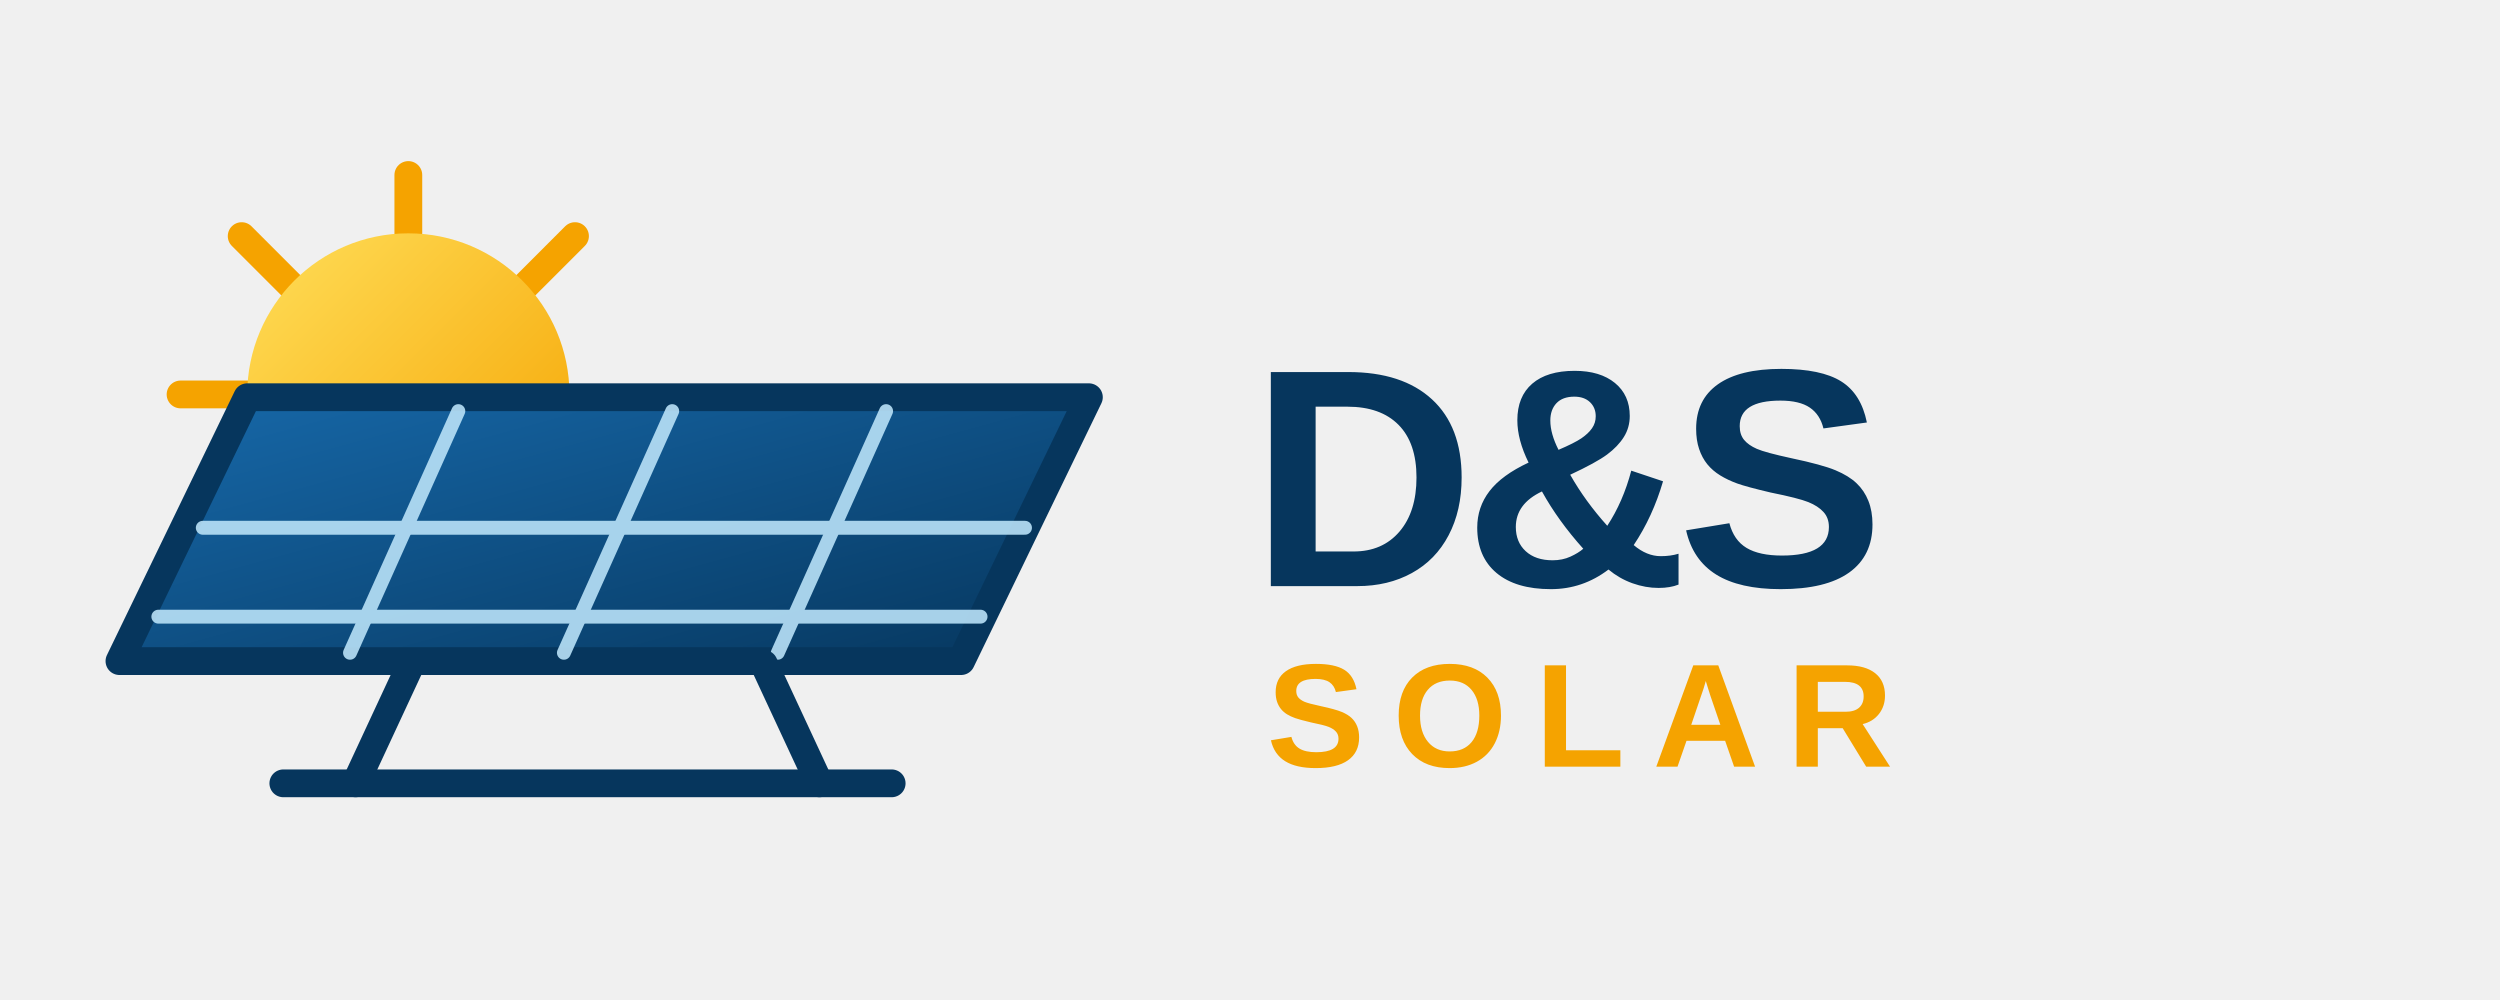
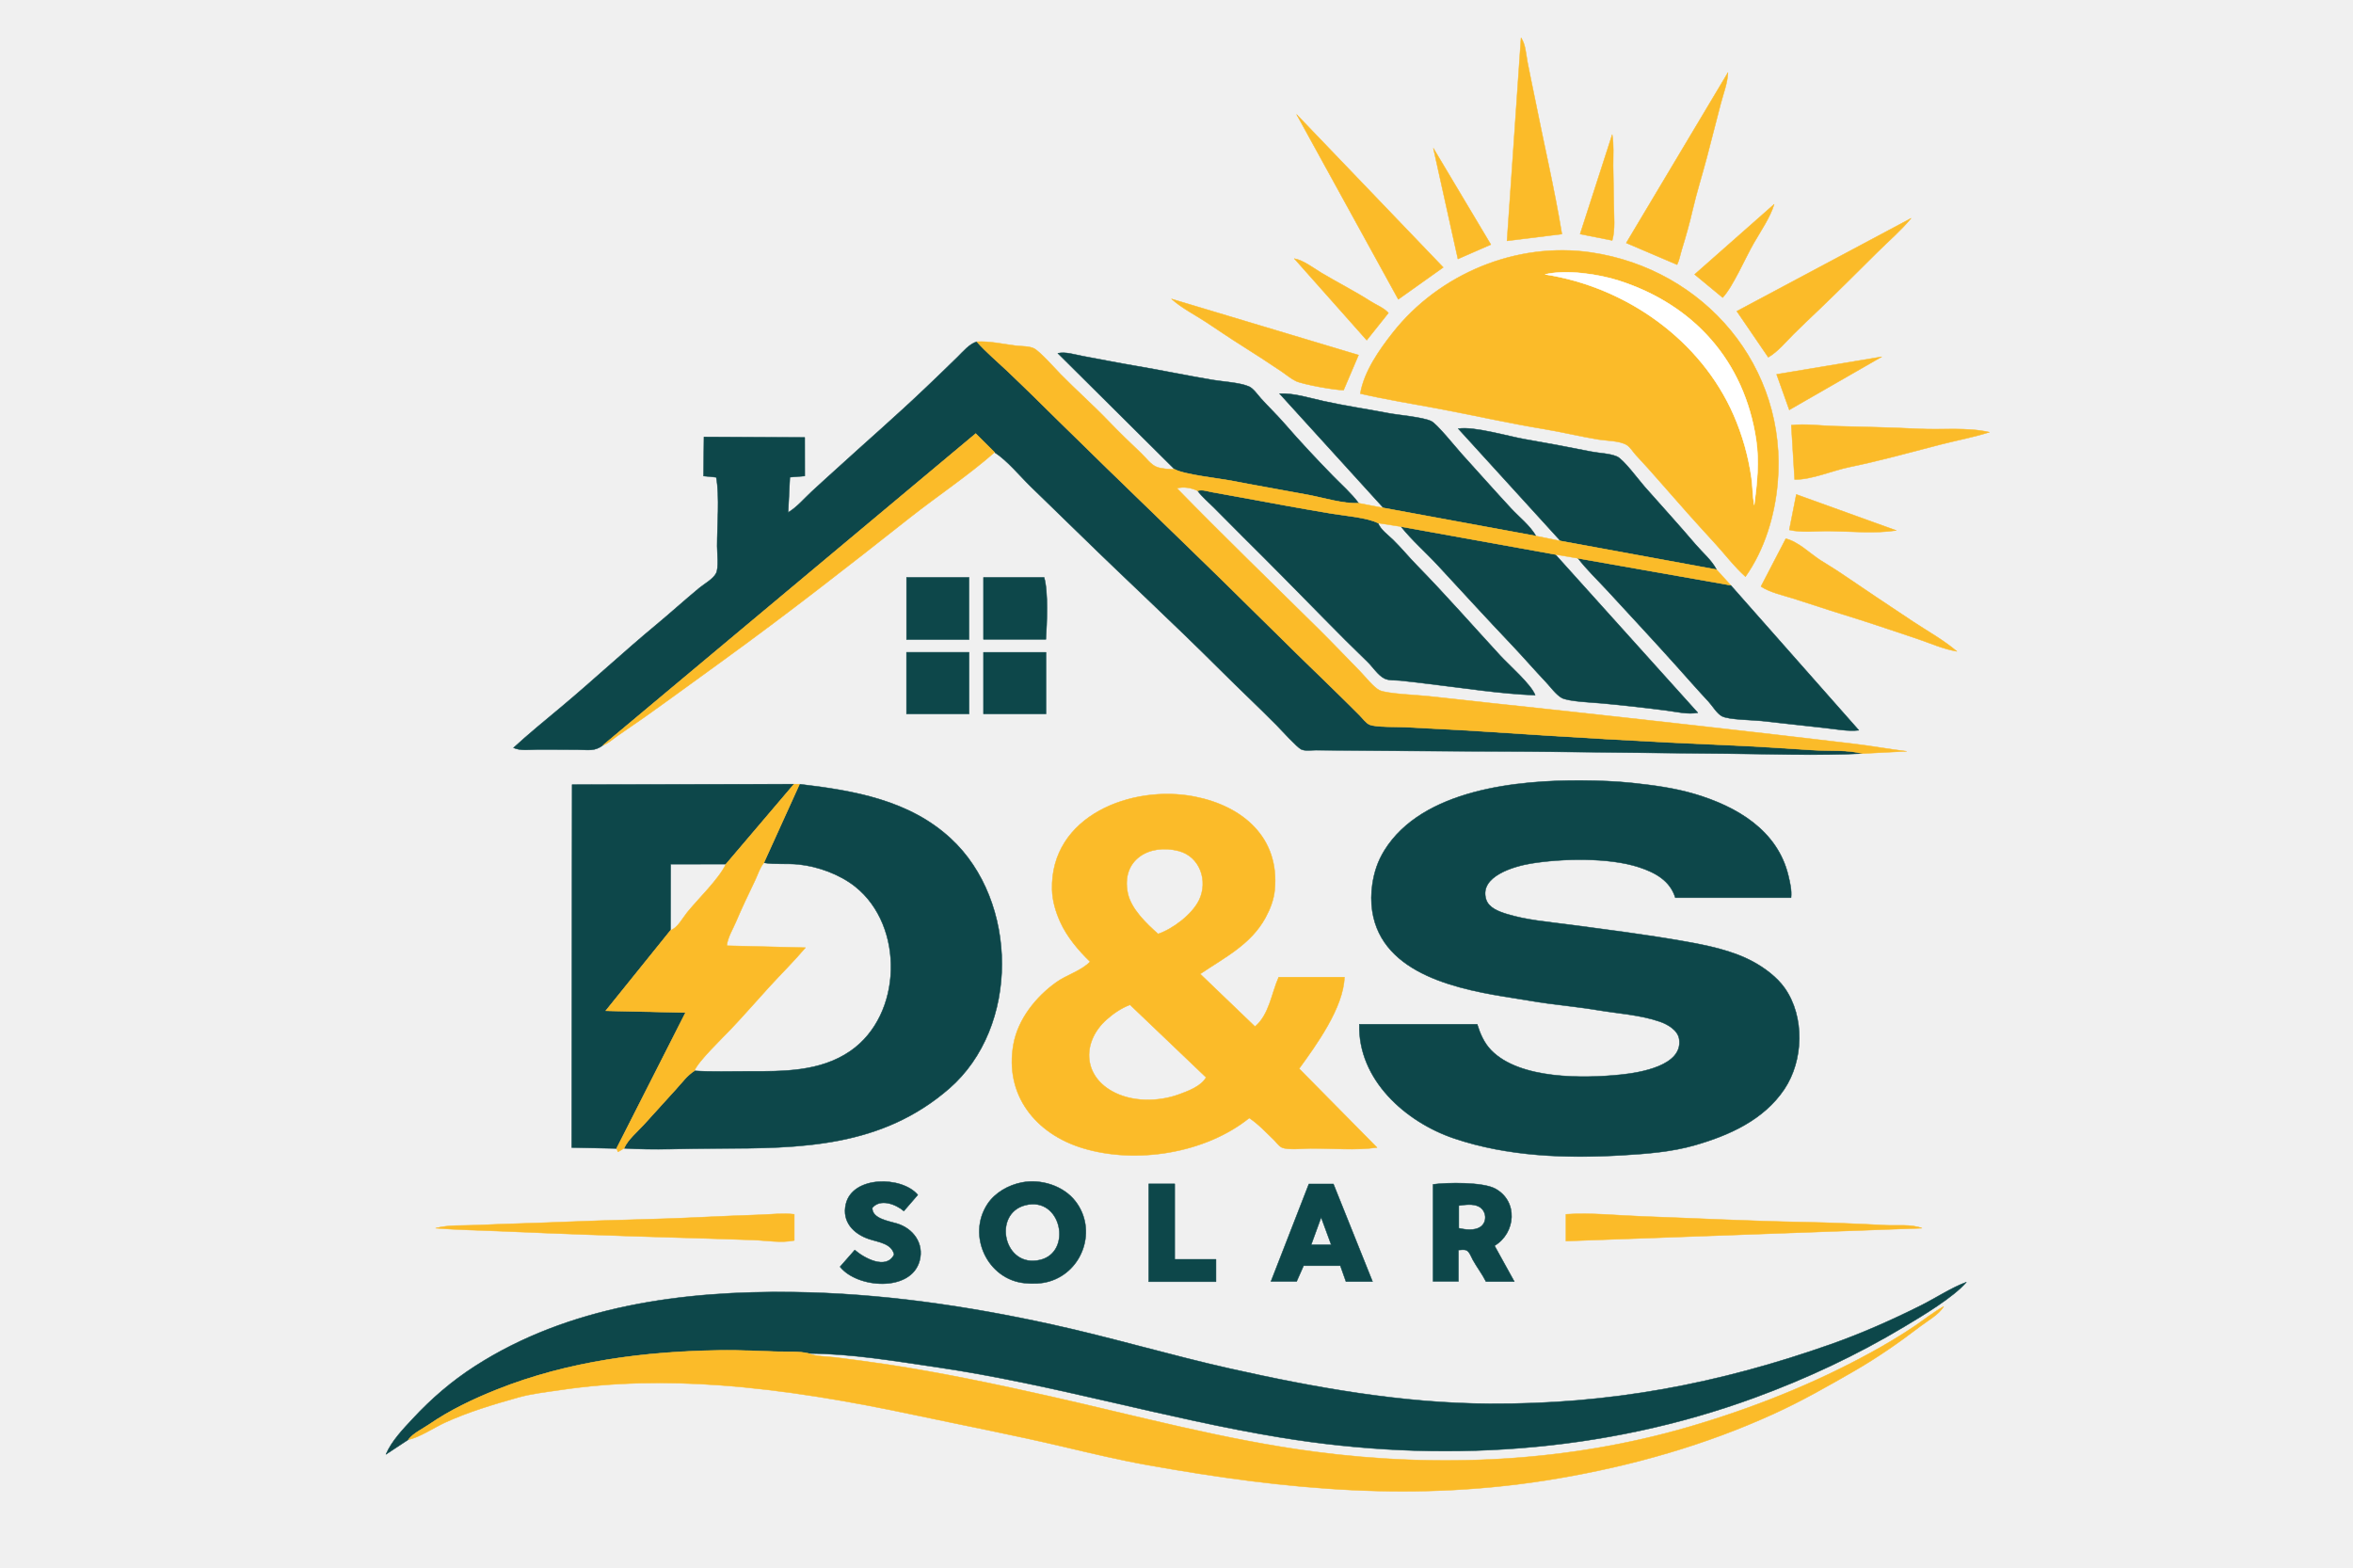
- <svg xmlns="http://www.w3.org/2000/svg" viewBox="0 0 900 360" role="img" aria-labelledby="title desc">
-   <defs>
-     <linearGradient id="panel" x1="0" y1="0" x2="1" y2="1">
-       <stop offset="0" stop-color="#1769aa" />
-       <stop offset="1" stop-color="#06365d" />
-     </linearGradient>
-     <linearGradient id="sun" x1="0" y1="0" x2="1" y2="1">
-       <stop offset="0" stop-color="#ffde59" />
-       <stop offset="1" stop-color="#f5a300" />
-     </linearGradient>
-   </defs>
-   <g fill="none" stroke="#f5a300" stroke-linecap="round" stroke-width="10">
-     <path d="M147 94V63" />
-     <path d="M110 108L87 85" />
-     <path d="M184 108L207 85" />
-     <path d="M96 142H65" />
-   </g>
-   <circle cx="147" cy="142" r="58" fill="url(#sun)" />
-   <path d="M89 143H392L346 238H43Z" fill="url(#panel)" stroke="#06365d" stroke-linejoin="round" stroke-width="10" />
-   <g fill="none" stroke="#b8e1f7" stroke-linecap="round" stroke-width="5" opacity=".9">
-     <path d="M73 190H369" />
-     <path d="M57 222H353" />
-     <path d="M165 148L126 235" />
-     <path d="M242 148L203 235" />
-     <path d="M319 148L280 235" />
-   </g>
-   <g fill="none" stroke="#06365d" stroke-linecap="round" stroke-width="10">
-     <path d="M148 239L128 282" />
-     <path d="M275 239L295 282" />
-     <path d="M102 282H321" />
-   </g>
-   <text x="450" y="211" fill="#06365d" font-family="Montserrat, Arial, sans-serif" font-size="112" font-weight="800" letter-spacing="-4">D&amp;S</text>
-   <text x="456" y="276" fill="#f5a300" font-family="Montserrat, Arial, sans-serif" font-size="53" font-weight="700" letter-spacing="10">SOLAR</text>
+ <svg xmlns="http://www.w3.org/2000/svg" viewBox="0 0 1342 894" width="1342" height="894">
+   <path d="M557.14 194.89C562.45 200.9 568.86 206.26 574.7 211.8C584.43 221.04 594.01 230.5 603.57 239.93C640.66 276.49 678.43 312.39 715.44 349.05C731.19 364.64 747 380.17 762.93 395.57C767.17 399.66 771.31 403.86 775.49 408.01C777.12 409.63 779.06 412.45 781.21 413.33C784.88 414.84 796.82 414.46 801.5 414.72C816.83 415.54 832.18 416.23 847.5 417.25C894.12 420.35 940.81 423.16 987.5 425.08C1003.18 425.72 1018.84 426.89 1034.5 427.84C1043.31 428.37 1053.65 427.55 1062.1 429.8C1035.64 431.1 1008.98 430.01 982.5 429.81C933.17 429.43 883.83 428.52 834.5 428.47C812.5 428.44 790.5 428.16 768.5 428.01C762.5 427.97 756.5 427.92 750.5 427.86C748.02 427.84 744.39 428.48 742.11 427.38C739.7 426.23 730.51 416.08 727.99 413.53C717.37 402.81 706.35 392.49 695.67 381.82C669.65 355.82 642.61 330.9 616.32 305.19C606.88 295.96 597.39 286.79 587.92 277.58C581.56 271.39 574.6 262.76 567.24 258C563.66 254.42 560.08 250.85 556.5 247.28C485.66 306.51 414.83 365.75 343.99 424.98C339.08 428.72 335.48 427.61 329.5 427.59C321.83 427.56 314.17 427.48 306.5 427.51C301.94 427.53 297.02 428.36 292.86 426.5C301.58 418.48 310.81 411 319.89 403.4C338.2 388.09 355.68 371.77 374.05 356.53C382.41 349.59 390.46 342.28 398.83 335.36C401.66 333.02 406.72 330.31 408.43 326.96C410.03 323.84 409.02 315.25 409.01 311.5C409 300.12 410.52 282.89 408.5 272.23C406.08 271.98 403.66 271.74 401.25 271.5C401.33 264.06 401.42 256.63 401.5 249.19C420.66 249.29 439.81 249.4 458.97 249.5C458.98 256.83 458.99 264.17 459 271.5C456.16 271.72 453.33 271.95 450.5 272.17C450.17 278.88 449.83 285.58 449.5 292.29C454.51 289.28 458.61 284.38 462.89 280.4C467.72 275.9 472.69 271.48 477.56 267.04C494.45 251.63 511.78 236.61 528.31 220.82C534.26 215.14 540.25 209.4 546.12 203.62C549.28 200.52 552.93 196.09 557.14 194.89ZM774.9 286.99C765.66 287.36 755.44 284.04 746.35 282.32C731.72 279.56 717.06 277.06 702.45 274.23C695.25 272.85 675.18 270.68 669.95 267.69C647.74 245.63 625.53 223.56 603.31 201.5C607.66 200.47 613.02 202.28 617.5 203.1C627.53 204.94 637.56 206.97 647.61 208.66C662.31 211.15 676.91 214.21 691.6 216.69C697.6 217.7 706.75 218.13 712.21 220.39C714.81 221.46 717.33 225.23 719.19 227.29C723.62 232.19 728.41 236.76 732.74 241.76C741.48 251.86 750.83 261.78 760.14 271.35C765.09 276.43 770.69 281.28 774.9 286.99ZM876.03 305.71C847.03 300.37 818.03 295.03 789.04 289.7C769.28 267.96 749.52 246.23 729.76 224.5C737.76 224.11 746.76 226.97 754.61 228.72C766.84 231.45 779.42 233.25 791.73 235.63C797.85 236.81 811.3 237.84 816.29 240.21C819.57 241.77 830.42 255.32 833.62 258.85C842.99 269.16 852.21 279.61 861.67 289.82C866.36 294.89 872.59 299.67 876.03 305.71ZM978.99 324.87C949.33 319.43 919.67 313.98 890.01 308.54C870.57 287.19 851.13 265.85 831.69 244.5C840.45 242.99 860.11 248.85 869.83 250.54C882.5 252.75 895.13 255.09 907.74 257.62C912.23 258.52 918.04 258.56 922.22 260.39C926 262.04 934.76 273.93 937.96 277.55C947.65 288.53 957.52 299.33 967.01 310.48C970.91 315.06 976.27 319.53 978.99 324.87ZM785.91 298.31C787.56 302.3 791.52 304.95 794.56 307.93C799.25 312.53 803.46 317.7 808.07 322.41C824.39 339.09 839.8 356.69 855.61 373.87C860.49 379.17 873.38 390.41 875.57 396.5C855.57 395.73 835.36 392.48 815.5 390.13C809.84 389.46 804.18 388.71 798.5 388.15C795.74 387.89 792.18 388.25 789.63 386.99C785.92 385.17 782.93 380.35 779.98 377.51C771.67 369.51 763.5 361.32 755.42 353.09C740.08 337.45 724.69 321.8 709.12 306.38C703.43 300.74 697.85 294.99 692.16 289.34C689.09 286.29 685.6 283.39 683.03 279.92C685.56 279 688.84 280.25 691.56 280.72C697.23 281.7 702.88 282.74 708.54 283.79C725.51 286.94 742.47 290.07 759.5 292.91C766.58 294.09 779.95 295.18 785.91 298.31ZM799.04 300.35C828.38 305.64 857.73 310.94 887.07 316.23C914.15 346.32 941.24 376.41 968.32 406.5C962.52 407.6 956.34 405.99 950.47 405.24C938.22 403.65 925.81 402.26 913.5 401.13C908.66 400.69 894.26 400.11 890.61 397.98C887.31 396.05 884.23 391.68 881.59 388.9C874.94 381.87 868.62 374.55 861.96 367.54C847.82 352.67 833.98 337.52 820.04 322.45C813.21 315.07 805.29 308.19 799.04 300.35ZM899.98 318.43C929.02 323.55 958.05 328.67 987.09 333.79C1011.44 361.36 1035.8 388.93 1060.16 416.5C1053.86 417.25 1046.88 415.82 1040.5 415.15C1028.49 413.9 1016.5 412.43 1004.5 411.16C999.42 410.62 985.95 410.55 982.04 408.45C979.15 406.91 976.63 402.5 974.4 400.11C968.27 393.54 962.38 386.82 956.39 380.13C943.33 365.55 929.94 351.21 916.68 336.8C911.12 330.77 904.98 324.94 899.98 318.43ZM552.67 329.32C552.67 341.14 552.67 352.96 552.67 364.77C540.79 364.77 528.91 364.77 517.03 364.77C517.03 352.96 517.03 341.14 517.03 329.32C528.91 329.32 540.79 329.32 552.67 329.32ZM595.5 329.32C597.95 337.44 597.08 355.71 596.5 364.65C584.64 364.65 572.78 364.65 560.92 364.65C560.92 352.87 560.92 341.09 560.92 329.32C572.45 329.32 583.97 329.32 595.5 329.32ZM552.7 372.03C552.7 383.74 552.7 395.46 552.7 407.17C540.8 407.17 528.91 407.17 517.01 407.17C517.01 395.46 517.01 383.74 517.01 372.03C528.91 372.03 540.8 372.03 552.7 372.03ZM560.92 372.05C572.81 372.05 584.69 372.05 596.58 372.05C596.58 383.76 596.58 395.47 596.58 407.18C584.69 407.18 572.81 407.18 560.92 407.18C560.92 395.47 560.92 383.76 560.92 372.05ZM1021.5 512.01C999.5 512.01 977.5 512.01 955.5 512.01C952.48 502.24 944.01 497.65 934.78 494.63C917.58 488.99 890.81 489.59 873.05 492.52C863.86 494.03 843.51 499.69 847.56 512.91C849.06 517.83 854.88 519.91 859.3 521.28C870.59 524.78 882.78 525.73 894.46 527.29C916.5 530.23 938.63 532.98 960.52 536.86C973.69 539.19 988.08 542.08 999.95 548.55C1006.58 552.17 1013.56 557.38 1017.94 563.61C1029.38 579.92 1028.65 604.86 1017.68 621.22C1005.89 638.8 986.23 647.55 966.58 653.2C953.32 657 939.2 658.08 925.5 658.89C893.33 660.8 860.03 659.67 829.29 649.29C801.65 639.95 774.37 615.76 775.29 584.17C797.69 584.17 820.1 584.17 842.5 584.17C844.21 589.63 846.44 594.85 850.49 599.01C866.73 615.7 903.22 615.14 924.5 612.92C935.08 611.81 960.03 607.89 957.69 592.62C956.91 587.53 951.15 584.25 946.72 582.71C935.57 578.83 923.07 578.13 911.49 576.18C901.87 574.56 892.12 573.61 882.46 572.29C876.08 571.43 869.79 570.27 863.44 569.29C833.22 564.61 788.2 556.32 782.66 519.61C781.9 514.57 781.97 509.5 782.7 504.45C783.74 497.35 785.78 491.17 789.56 485.06C811.18 450.17 865.57 444.86 902.5 445.16C911.9 445.24 921.44 445.55 930.79 446.54C942.83 447.83 954.9 449.4 966.55 452.86C990.43 459.94 1013.81 473.48 1019.99 499.5C1020.97 503.64 1021.94 507.77 1021.5 512.01ZM452.86 447.23C439.93 462.43 427 477.64 414.06 492.84C403.54 492.85 393.02 492.86 382.5 492.87C382.48 505.45 382.46 518.04 382.43 530.63C370.11 545.92 357.78 561.21 345.46 576.5C360.64 576.83 375.82 577.17 391 577.5C377.88 603.34 364.76 629.19 351.64 655.03C343.12 654.86 334.59 654.68 326.07 654.5C326.14 585.5 326.22 516.5 326.3 447.5C368.49 447.41 410.68 447.32 452.86 447.23ZM456.01 447.24C486.89 450.9 518.5 456.27 542.26 478.24C580.93 513.99 581.63 585.89 541.34 620.87C502.72 654.39 456.89 655.05 408.5 655.02C391.07 655.01 373.29 656.07 355.91 654.94C358.04 649.98 363.39 645.6 367.06 641.58C373.26 634.78 379.41 627.93 385.61 621.14C388.8 617.65 392.04 613.21 396.05 610.74C406.16 611.4 416.37 610.99 426.5 611.02C446.54 611.08 467.74 611.34 484.97 599.48C514.85 578.89 515.9 528.06 487.78 505.7C478.98 498.7 466.62 494.18 455.5 493.02C448.97 492.33 442.04 493.17 435.66 492.09C442.45 477.14 449.23 462.19 456.01 447.24ZM523.46 681.5C520.81 684.57 518.15 687.65 515.5 690.72C510.91 686.78 502.03 683.42 497.5 688.91C497.37 695.02 506.7 696.39 511.55 697.84C520.78 700.61 527.12 709.14 524.5 719.02C519.68 737.17 488.79 734.78 479.11 722.5C481.91 719.31 484.7 716.12 487.5 712.93C492.77 717.52 505.58 724.56 509.95 715.5C508.52 709.19 501.1 708.51 495.7 706.72C486.76 703.74 480.08 696.82 482.41 686.78C486.18 670.49 514.4 670.69 523.46 681.5ZM582.78 674.41C593.64 672.29 606.48 676.22 613.37 685.15C625.81 701.26 617.72 725.17 598.44 730.86C593.97 732.18 589.12 732.28 584.5 731.84C563.16 729.8 551.39 704.6 563.21 686.71C567.53 680.18 575.21 675.88 582.78 674.41ZM669.99 675.22C669.99 689.57 669.99 703.91 669.99 718.25C677.83 718.25 685.68 718.25 693.52 718.25C693.52 722.51 693.52 726.77 693.52 731.03C680.73 731.03 667.94 731.03 655.15 731.03C655.15 712.43 655.15 693.82 655.15 675.22C660.1 675.22 665.04 675.22 669.99 675.22ZM760.5 675.28C767.94 693.83 775.37 712.38 782.81 730.93C777.75 730.93 772.69 730.93 767.64 730.93C766.57 727.91 765.5 724.9 764.44 721.89C757.46 721.89 750.48 721.89 743.5 721.89C742.17 724.88 740.85 727.88 739.52 730.87C734.64 730.87 729.76 730.87 724.87 730.87C732.08 712.34 739.29 693.81 746.5 675.28C751.17 675.28 755.83 675.28 760.5 675.28ZM852.39 710.5C856.16 717.31 859.92 724.13 863.68 730.94C858.29 730.94 852.89 730.94 847.5 730.94C845.34 726.61 842.32 722.77 839.99 718.52C839.14 716.97 838.07 713.84 836.32 713.11C834.98 712.55 833.19 712.93 831.8 712.96C831.8 718.92 831.8 724.88 831.8 730.85C826.98 730.85 822.15 730.85 817.33 730.85C817.33 712.4 817.33 693.95 817.33 675.5C825.37 674.4 845.52 674.12 852.63 677.87C866.03 684.95 864.56 703.28 852.39 710.5ZM584.79 687.38C565.87 692.19 572.43 723.53 593.21 718.6C611.8 714.2 605.45 682.14 584.79 687.38ZM832.01 700.5C835.61 701.34 840.99 702.02 844.29 699.79C848.51 696.93 847.8 690.35 843.34 688.12C840.01 686.46 835.55 687.14 832.01 687.62C832.01 691.91 832.01 696.21 832.01 700.5ZM753.5 694.31C751.6 699.52 749.71 704.73 747.81 709.94C751.62 709.94 755.43 709.94 759.23 709.94C757.32 704.73 755.41 699.52 753.5 694.31ZM461.15 771.93C455.52 770.6 449.29 771.1 443.5 770.92C432.83 770.59 422.18 770.03 411.5 770.16C367.82 770.71 323.93 776.35 283.2 792.63C269.93 797.93 256.64 804.25 244.83 812.37C240.95 815.03 235.76 817.39 232.92 821.06C228.66 823.87 224.39 826.69 220.12 829.5C223.27 821.94 229.98 815 235.53 809.03C246.11 797.65 257.66 787.72 270.75 779.28C324.44 744.68 389.82 736.08 452.5 736.94C502.03 737.61 551.06 744.71 599.37 755.29C633.73 762.81 667.45 772.95 701.74 780.63C750.23 791.5 799.62 800.32 849.5 800.61C918.03 801.01 979.86 789.39 1044.25 766.68C1061.82 760.48 1079.24 752.76 1095.89 744.41C1103.5 740.59 1113.94 733.88 1121.5 731.29C1114.01 740.03 1096.35 750.52 1086.15 756.63C1058.9 772.96 1030.47 786.27 1000.65 797.2C914.42 828.8 820.84 834.7 730.51 819.89C664.67 809.09 600.56 789.53 534.51 779.82C510.21 776.25 485.8 772.09 461.15 771.93Z" fill="#0d474a" fill-rule="evenodd" stroke="#0d474a" stroke-width="0.25" stroke-linejoin="round" />
+   <path d="M867.5 21.56C870.07 25.17 870.32 30.93 871.18 35.46C872.45 42.14 873.92 48.78 875.24 55.45C880.39 81.47 886.5 107.34 890.81 133.5C880.37 134.79 869.94 136.09 859.5 137.38C862.17 98.77 864.83 60.17 867.5 21.56ZM985.5 41.4C985.29 47.53 982.77 53.69 981.26 59.64C978.7 69.74 976.1 79.8 973.45 89.87C970.82 99.82 967.67 109.71 965.36 119.73C963.59 127.46 961.45 134.99 959.12 142.55C958.24 145.41 957.83 148.28 956.5 150.95C946.83 146.82 937.17 142.7 927.5 138.58C946.83 106.18 966.17 73.79 985.5 41.4ZM739.5 65.27C767.38 94.35 795.26 123.42 823.15 152.5C814.6 158.58 806.05 164.66 797.5 170.74C778.17 135.58 758.83 100.43 739.5 65.27ZM919.5 76.78C920.49 82.56 920 88.63 920.03 94.5C920.07 101.84 920.37 109.16 920.4 116.5C920.43 123.08 921.31 130.9 919.5 137.13C913.4 135.92 907.29 134.71 901.19 133.5C907.29 114.59 913.4 95.69 919.5 76.78ZM817.5 84.53C828.43 102.85 839.37 121.18 850.3 139.5C844.03 142.24 837.77 144.97 831.5 147.71C826.83 126.65 822.17 105.59 817.5 84.53ZM1011.85 116.5C1009.99 123.29 1003.85 132.41 1000.22 138.72C995.49 146.91 988.38 163.47 982.5 169.74C977.17 165.34 971.83 160.93 966.5 156.52C981.62 143.18 996.73 129.84 1011.85 116.5ZM1089.95 124.5C1084.19 131.52 1076.99 137.64 1070.55 144.04C1059.68 154.84 1048.84 165.69 1037.78 176.29C1032.85 181.01 1027.85 185.69 1023.01 190.51C1018.56 194.94 1013.92 200.67 1008.5 203.77C1002.52 195.01 996.54 186.26 990.56 177.5C1023.69 159.83 1056.82 142.17 1089.95 124.5ZM995.5 328.91C989.07 323.14 983.73 316 977.88 309.65C967.49 298.36 957.25 286.86 947.19 275.29C942.55 269.96 937.81 264.66 932.98 259.5C931.39 257.78 929.74 254.96 927.74 253.76C923.65 251.31 916.28 251.43 911.6 250.66C901.19 248.95 890.96 246.41 880.56 244.7C860.77 241.44 841.11 236.99 821.41 233.26C806.21 230.39 790.9 228 775.83 224.5C777.94 211.93 786.56 199.64 794.31 189.79C820.72 156.22 864.9 137.7 907.5 143.99C972.16 153.55 1019.72 209.34 1013.85 275.5C1012.2 294.18 1006.42 313.46 995.5 328.91ZM791.88 178.5C787.75 183.68 783.63 188.85 779.5 194.03C765.73 178.52 751.96 163.01 738.19 147.5C743.31 148.35 749.28 153.01 753.77 155.69C762.99 161.19 772.64 166.06 781.68 171.84C785.02 173.97 789.32 175.59 791.88 178.5ZM1000.5 287.97C1002.13 275.54 1003.44 263.26 1001.56 250.76C994.85 206 966.15 173.9 923.47 160.13C911.68 156.33 893.33 153.64 881.26 156.5C927.22 163.63 969.97 193.63 988.8 236.72C993.77 248.09 997.2 260.22 998.94 272.5C999.66 277.63 999.59 282.87 1000.5 287.97ZM774.83 202.5C771.99 209.17 769.15 215.83 766.31 222.5C761.72 222.59 743.19 219.29 739.15 217.37C736.17 215.96 733.47 213.58 730.73 211.75C723.36 206.81 715.85 201.86 708.33 197.16C701.37 192.81 694.65 188.16 687.8 183.66C681.27 179.38 674 175.76 668.17 170.5C703.72 181.17 739.27 191.83 774.83 202.5ZM557.14 194.89C564.42 194.47 572.22 196.28 579.5 197.18C582.57 197.55 587 197.35 589.74 198.74C593.15 200.48 601.83 210.29 604.99 213.52C613.89 222.6 623.49 231.05 632.28 240.22C638.3 246.49 644.61 252.6 650.93 258.57C653.45 260.95 656.19 264.83 659.42 266.21C662.39 267.48 666.73 267.58 669.95 267.69C675.18 270.68 695.25 272.85 702.45 274.23C717.06 277.06 731.72 279.56 746.35 282.32C755.44 284.04 765.66 287.36 774.9 286.99C779.61 287.89 784.32 288.8 789.04 289.7C818.03 295.03 847.03 300.37 876.03 305.71C880.69 306.65 885.35 307.59 890.01 308.54C919.67 313.98 949.33 319.43 978.99 324.87C981.69 327.84 984.39 330.82 987.09 333.79C958.05 328.67 929.02 323.55 899.98 318.43C895.68 317.69 891.37 316.96 887.07 316.23C857.73 310.94 828.38 305.64 799.04 300.35C794.67 299.67 790.29 298.99 785.91 298.31C779.95 295.18 766.58 294.09 759.5 292.91C742.47 290.07 725.51 286.94 708.54 283.79C702.88 282.74 697.23 281.7 691.56 280.72C688.84 280.25 685.56 279 683.03 279.92C679.49 278.19 674.89 277.42 671.26 278.5C697.86 305.8 725.31 332.29 752.4 359.1C760.27 366.9 767.89 374.94 775.64 382.85C778.45 385.71 783.38 392.02 786.78 393.7C790.95 395.77 808.72 396.41 814.5 397.07C836.49 399.58 858.5 401.84 880.5 404.23C939.51 410.64 998.54 417.24 1057.48 424.26C1067.49 425.46 1077.41 427.29 1087.41 428.5C1078.97 428.93 1070.54 429.37 1062.1 429.8C1053.65 427.55 1043.31 428.37 1034.5 427.84C1018.84 426.89 1003.18 425.72 987.5 425.08C940.81 423.16 894.12 420.35 847.5 417.25C832.18 416.23 816.83 415.54 801.5 414.72C796.82 414.46 784.88 414.84 781.21 413.33C779.06 412.45 777.12 409.63 775.49 408.01C771.31 403.86 767.17 399.66 762.93 395.57C747 380.17 731.19 364.64 715.44 349.05C678.43 312.39 640.66 276.49 603.57 239.93C594.01 230.5 584.43 221.04 574.7 211.8C568.86 206.26 562.45 200.9 557.14 194.89ZM1073.2 203.5C1055.63 213.59 1038.07 223.68 1020.5 233.78C1018.09 227.02 1015.67 220.26 1013.26 213.5C1033.24 210.17 1053.22 206.83 1073.2 203.5ZM1134.65 246.5C1125.55 249.41 1116.19 251.1 1106.96 253.48C1089.63 257.95 1072.33 262.8 1054.77 266.4C1045 268.4 1033.32 273.62 1023.54 273.5C1022.91 263.17 1022.27 252.83 1021.64 242.5C1029.79 241.57 1038.29 242.84 1046.5 243.05C1062.5 243.46 1078.52 243.8 1094.5 244.59C1107.62 245.25 1121.83 243.57 1134.65 246.5ZM567.24 258C552.01 271.36 534.72 282.78 518.81 295.34C483.76 323.01 448.46 350.58 412.27 376.76C397.37 387.54 382.59 398.41 367.58 409.05C362.3 412.79 356.92 416.36 351.63 420.08C349.05 421.89 347 423.95 343.99 424.98C414.83 365.75 485.66 306.51 556.5 247.28C560.08 250.85 563.66 254.42 567.24 258ZM1024.5 281.99C1043.5 288.84 1062.5 295.69 1081.5 302.55C1069.19 304.44 1055.94 303.05 1043.5 302.9C1036.12 302.8 1027.65 303.94 1020.5 302.23C1021.83 295.48 1023.17 288.74 1024.5 281.99ZM1018.5 307.23C1025.64 308.97 1031.99 315.44 1038.1 319.41C1041.96 321.91 1045.9 324.2 1049.72 326.78C1063.46 336.05 1077.18 345.36 1091.01 354.48C1099.35 359.99 1108.46 365.01 1116.07 371.5C1108.42 370.27 1100.65 366.75 1093.29 364.27C1079.05 359.47 1064.72 354.64 1050.36 350.22C1040.99 347.33 1031.73 344.13 1022.36 341.23C1016.59 339.44 1009.36 337.84 1004.33 334.5C1009.06 325.41 1013.78 316.32 1018.5 307.23ZM452.86 447.23C453.91 447.23 454.96 447.23 456.01 447.24C449.23 462.19 442.45 477.14 435.66 492.09C433.29 495.01 432.24 498.74 430.62 502.15C426.97 509.88 423.19 517.55 419.89 525.43C418.03 529.86 414.99 534.7 414.5 539.39C429.46 539.76 444.42 540.13 459.38 540.5C452.79 548.31 445.44 555.51 438.56 563.06C431.25 571.08 424.13 579.28 416.65 587.16C412.1 591.96 397.93 605.54 396.05 610.74C392.04 613.21 388.8 617.65 385.61 621.14C379.41 627.93 373.26 634.78 367.06 641.58C363.39 645.6 358.04 649.98 355.91 654.94C354.77 655.62 353.64 656.3 352.5 656.98C352.21 656.33 351.93 655.68 351.64 655.03C364.76 629.19 377.88 603.34 391 577.5C375.82 577.17 360.64 576.83 345.46 576.5C357.78 561.21 370.11 545.92 382.43 530.63C386.51 529.18 389.26 523.68 391.92 520.4C398.36 512.46 409.79 501.59 414.06 492.84C427 477.64 439.93 462.43 452.86 447.23ZM684.52 555.5C694.94 565.5 705.36 575.5 715.77 585.5C723.91 578.72 725.21 566.44 729.29 557.32C741.79 557.32 754.28 557.32 766.78 557.32C766.25 574.62 750.86 595.84 740.95 609.5C755.76 624.5 770.57 639.5 785.38 654.5C773.07 656.24 759.93 654.92 747.5 655C743.42 655.02 734.49 656.09 731.02 654.44C729.34 653.65 727.79 651.33 726.45 650.05C722.06 645.86 717.53 640.96 712.5 637.66C687.48 657.78 648.03 664.1 617.56 654.85C590.58 646.67 572.77 624.48 578.04 595.5C580.65 581.16 590.98 568.34 602.64 560.1C608.5 555.95 616.81 553.67 621.72 548.5C615.08 542.12 608.48 534.26 604.67 525.8C602.09 520.08 600.22 513.78 600.05 507.5C598.9 465.2 645.61 447.34 681.31 454.34C708.7 459.71 729.88 477.64 727.03 507.5C726.49 513.13 724.48 518.36 721.8 523.31C713.49 538.68 698.36 546.13 684.52 555.5ZM660.5 532.66C668.87 529.88 679.95 521.49 683.87 513.39C689.11 502.56 684.48 488.57 672.25 485.36C655.34 480.92 639.23 490.54 643.22 509.44C645.13 518.46 653.85 526.75 660.5 532.66ZM644.5 573.09C639.56 574.94 635.02 578.04 631.08 581.56C617.36 593.85 617.33 612.85 634.2 622.34C645.49 628.69 660.65 628.52 672.58 624.14C677.83 622.22 685.07 619.5 687.88 614.5C673.42 600.7 658.96 586.9 644.5 573.09ZM453.01 692.57C453.01 697.55 453.01 702.52 453.01 707.5C445.51 709.06 437.15 707.5 429.5 707.23C414.84 706.7 400.17 706.28 385.5 705.84C351.82 704.85 318.16 703.66 284.5 702.17C272.49 701.64 260.46 701.46 248.47 700.5C255.86 698.5 263.88 699.11 271.5 698.76C288.49 697.98 305.51 697.64 322.5 696.9C348.16 695.79 373.85 695.53 399.5 694.25C410.83 693.69 422.16 693.27 433.5 692.85C439.9 692.62 446.66 691.82 453.01 692.57ZM1096.16 700.5C1028.48 702.95 960.79 705.39 893.11 707.84C893.11 702.75 893.11 697.66 893.11 692.57C907.39 691.58 922.2 693.24 936.5 693.76C967.16 694.87 997.82 696.45 1028.5 697.03C1044.16 697.33 1059.86 698 1075.5 698.81C1082.11 699.15 1089.96 698.08 1096.16 700.5ZM232.92 821.06C235.76 817.39 240.95 815.03 244.83 812.37C256.64 804.25 269.93 797.93 283.2 792.63C323.93 776.35 367.82 770.71 411.5 770.16C422.18 770.03 432.83 770.59 443.5 770.92C449.29 771.1 455.52 770.6 461.15 771.93C465.17 773.75 471.87 773.62 476.5 774.21C486.5 775.48 496.49 776.76 506.45 778.28C537.28 783 567.93 789.43 598.37 796.28C648.6 807.6 698.35 821.2 749.5 827.96C820.74 837.39 894.21 833.99 963.39 813.77C999.07 803.35 1034.36 789.37 1066.98 771.46C1075.4 766.84 1083.92 761.78 1091.88 756.4C1097.42 752.67 1102.63 748.4 1108.5 745.19C1105.95 749.69 1099.29 753.36 1095.1 756.56C1083.06 765.76 1070.61 774.42 1057.47 781.98C1042.5 790.61 1027.55 799.12 1011.79 806.31C972.55 824.24 930.96 835.99 888.54 843.22C808.1 856.93 734.23 849.81 654.7 835.63C638.56 832.75 622.4 828.89 606.46 825.13C578.28 818.49 549.81 813.01 521.5 807C485.02 799.25 447.75 792.77 410.5 790.07C379.94 787.86 349.79 788.27 319.48 792.79C311.53 793.98 303.29 794.85 295.53 797.03C281.43 800.99 267.18 805.25 253.8 811.35C248 813.99 238.67 820.16 232.92 821.06Z" fill="#fbbb29" fill-rule="evenodd" stroke="#fbbb29" stroke-width="0.25" stroke-linejoin="round" />
+   <path d="M1000.5 287.97C999.59 282.87 999.66 277.63 998.94 272.5C997.2 260.22 993.77 248.09 988.8 236.72C969.97 193.63 927.22 163.63 881.26 156.5C893.33 153.64 911.68 156.33 923.47 160.13C966.15 173.9 994.85 206 1001.56 250.76C1003.44 263.26 1002.13 275.54 1000.5 287.97Z" fill="#ffffff" fill-rule="evenodd" stroke="#ffffff" stroke-width="0.25" stroke-linejoin="round" />
</svg>
